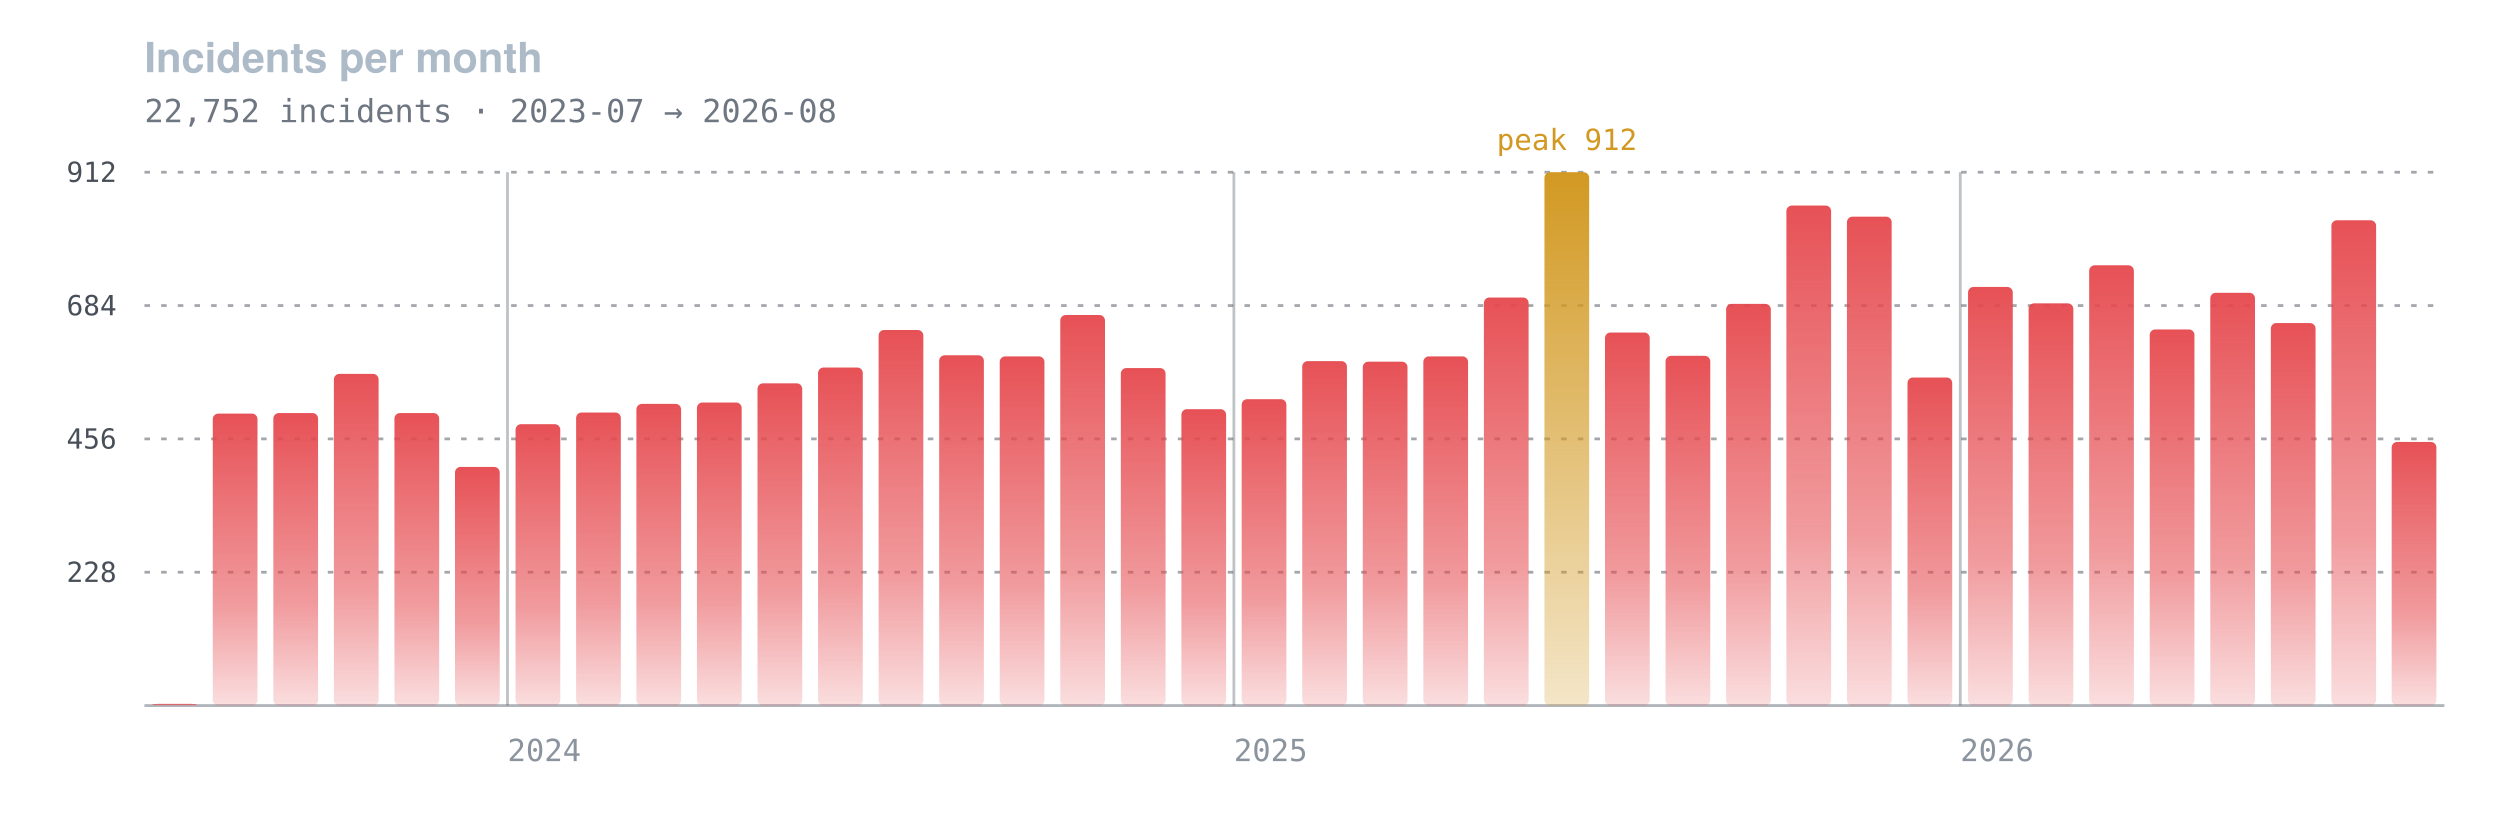
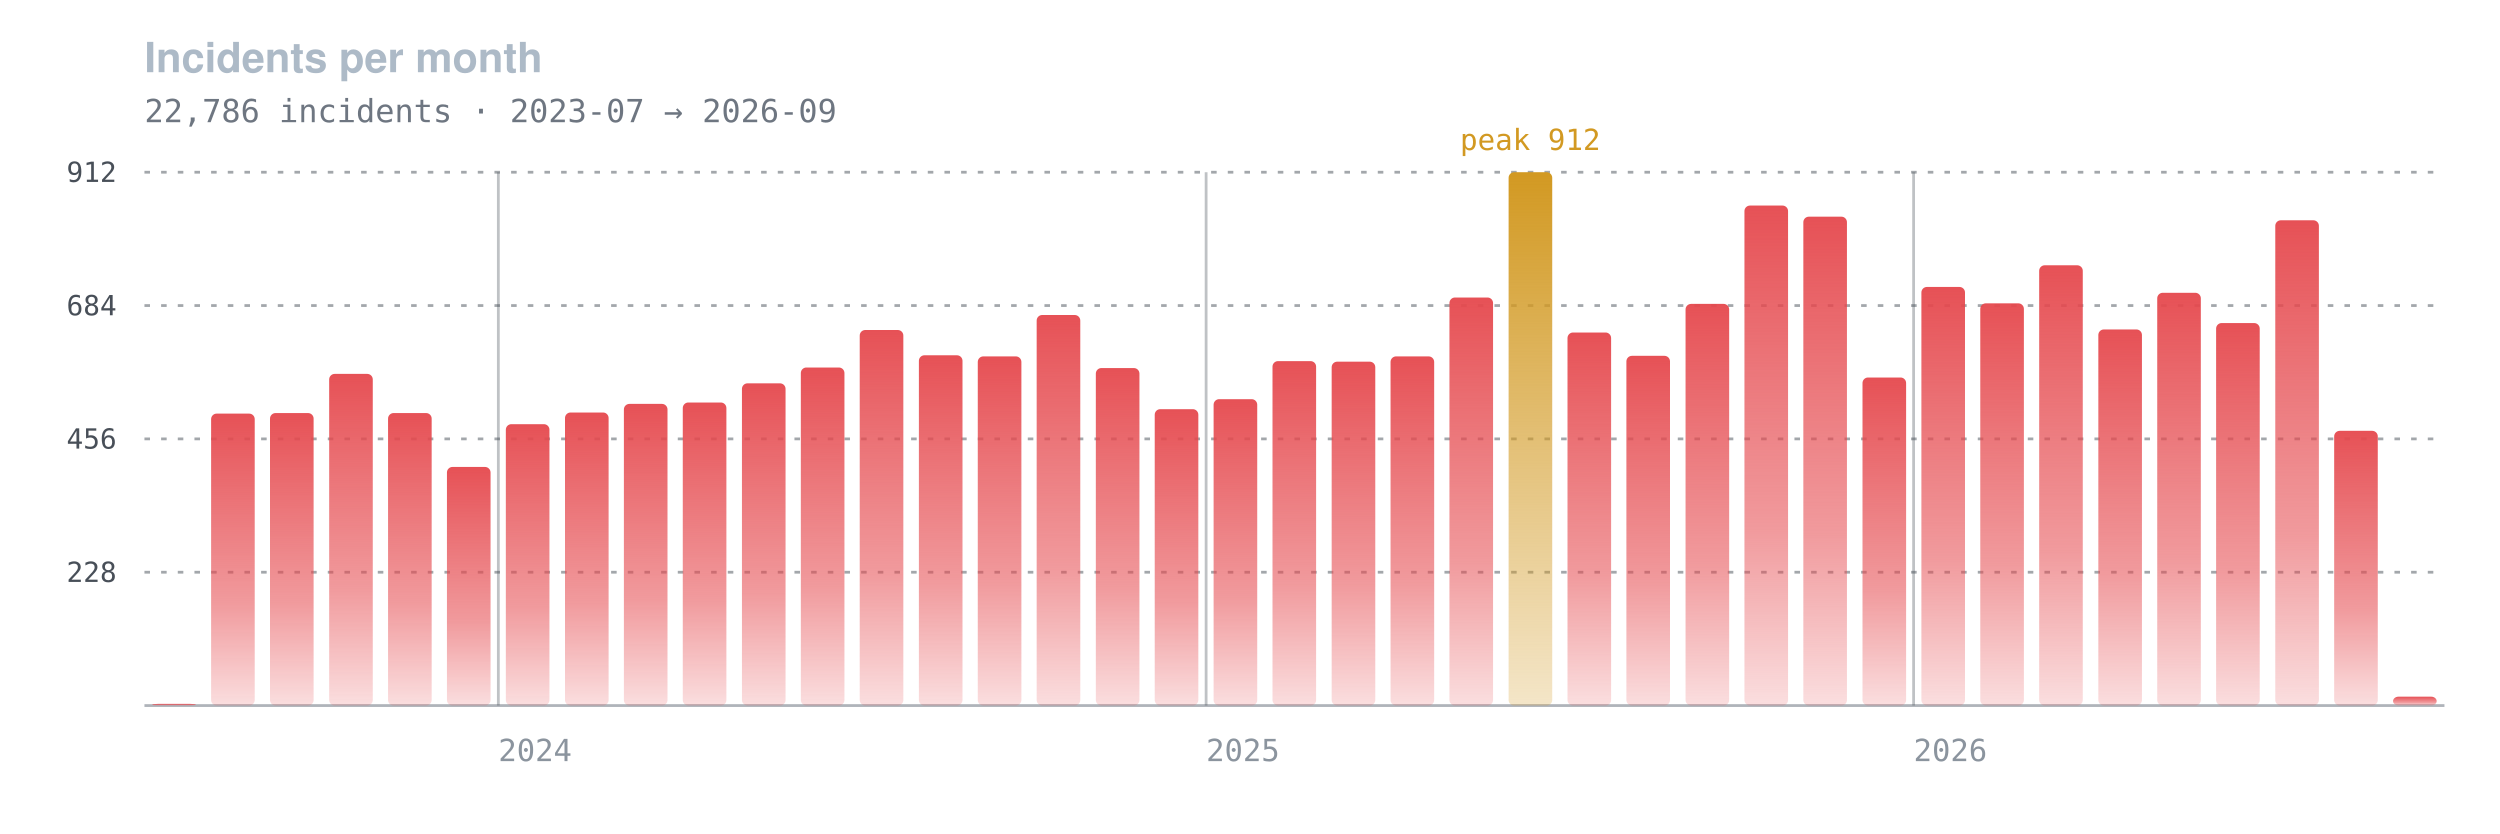
<svg xmlns="http://www.w3.org/2000/svg" viewBox="0 0 900 300" width="900" height="300" role="img">
  <defs>
    <linearGradient id="bg" x1="0" y1="0" x2="0" y2="1">
      <stop offset="0%" stop-color="#e5484d" stop-opacity="0.95" />
      <stop offset="65%" stop-color="#e5484d" stop-opacity="0.55" />
      <stop offset="100%" stop-color="#e5484d" stop-opacity="0.18" />
    </linearGradient>
    <linearGradient id="pk" x1="0" y1="0" x2="0" y2="1">
      <stop offset="0%" stop-color="#d29922" stop-opacity="1" />
      <stop offset="100%" stop-color="#d29922" stop-opacity="0.25" />
    </linearGradient>
  </defs>
  <text x="52" y="26" fill="#adbac7" font-size="15" font-family="-apple-system,BlinkMacSystemFont,Segoe UI,Helvetica,Arial,sans-serif" font-weight="600">Incidents per month</text>
-   <text x="52" y="44" fill="#6e7681" font-size="11.5" font-family="ui-monospace,SFMono-Regular,Menlo,Consolas,monospace">22,752 incidents · 2023-07 → 2026-08</text>
+   <text x="52" y="44" fill="#6e7681" font-size="11.5" font-family="ui-monospace,SFMono-Regular,Menlo,Consolas,monospace">22,786 incidents · 2023-07 → 2026-09</text>
  <line x1="52" y1="206.0" x2="880" y2="206.0" stroke="#484f58" stroke-width="1" stroke-dasharray="2 4" opacity="0.5" />
  <text x="42" y="209.5" fill="#484f58" font-size="10" font-family="ui-monospace,SFMono-Regular,Menlo,Consolas,monospace" text-anchor="end">228</text>
  <line x1="52" y1="158.0" x2="880" y2="158.0" stroke="#484f58" stroke-width="1" stroke-dasharray="2 4" opacity="0.5" />
  <text x="42" y="161.5" fill="#484f58" font-size="10" font-family="ui-monospace,SFMono-Regular,Menlo,Consolas,monospace" text-anchor="end">456</text>
  <line x1="52" y1="110.0" x2="880" y2="110.0" stroke="#484f58" stroke-width="1" stroke-dasharray="2 4" opacity="0.5" />
  <text x="42" y="113.5" fill="#484f58" font-size="10" font-family="ui-monospace,SFMono-Regular,Menlo,Consolas,monospace" text-anchor="end">684</text>
  <line x1="52" y1="62.0" x2="880" y2="62.0" stroke="#484f58" stroke-width="1" stroke-dasharray="2 4" opacity="0.5" />
  <text x="42" y="65.5" fill="#484f58" font-size="10" font-family="ui-monospace,SFMono-Regular,Menlo,Consolas,monospace" text-anchor="end">912</text>
  <line x1="52" y1="254" x2="880" y2="254" stroke="#6e7681" stroke-width="1" opacity="0.55" />
-   <rect x="54.8" y="253.4" width="16.1" height="0.6" rx="2" fill="url(#bg)" />
-   <rect x="76.6" y="148.9" width="16.1" height="105.1" rx="2" fill="url(#bg)" />
-   <rect x="98.4" y="148.7" width="16.1" height="105.3" rx="2" fill="url(#bg)" />
-   <rect x="120.2" y="134.6" width="16.1" height="119.4" rx="2" fill="url(#bg)" />
-   <rect x="142.0" y="148.7" width="16.1" height="105.3" rx="2" fill="url(#bg)" />
-   <rect x="163.8" y="168.1" width="16.1" height="85.9" rx="2" fill="url(#bg)" />
-   <rect x="185.6" y="152.7" width="16.1" height="101.3" rx="2" fill="url(#bg)" />
-   <line x1="182.7" y1="62" x2="182.7" y2="254" stroke="#484f58" stroke-width="1" opacity="0.35" />
-   <text x="182.7" y="274" fill="#8b949e" font-size="11" font-family="ui-monospace,SFMono-Regular,Menlo,Consolas,monospace">2024</text>
-   <rect x="207.4" y="148.5" width="16.1" height="105.5" rx="2" fill="url(#bg)" />
-   <rect x="229.1" y="145.4" width="16.1" height="108.6" rx="2" fill="url(#bg)" />
-   <rect x="250.9" y="144.9" width="16.1" height="109.1" rx="2" fill="url(#bg)" />
-   <rect x="272.7" y="138.0" width="16.1" height="116.0" rx="2" fill="url(#bg)" />
-   <rect x="294.5" y="132.3" width="16.1" height="121.7" rx="2" fill="url(#bg)" />
-   <rect x="316.3" y="118.8" width="16.1" height="135.2" rx="2" fill="url(#bg)" />
-   <rect x="338.1" y="127.9" width="16.1" height="126.1" rx="2" fill="url(#bg)" />
-   <rect x="359.9" y="128.3" width="16.1" height="125.7" rx="2" fill="url(#bg)" />
-   <rect x="381.7" y="113.4" width="16.1" height="140.6" rx="2" fill="url(#bg)" />
-   <rect x="403.5" y="132.5" width="16.1" height="121.5" rx="2" fill="url(#bg)" />
-   <rect x="425.3" y="147.3" width="16.1" height="106.7" rx="2" fill="url(#bg)" />
-   <rect x="447.0" y="143.7" width="16.1" height="110.3" rx="2" fill="url(#bg)" />
-   <line x1="444.2" y1="62" x2="444.2" y2="254" stroke="#484f58" stroke-width="1" opacity="0.35" />
-   <text x="444.2" y="274" fill="#8b949e" font-size="11" font-family="ui-monospace,SFMono-Regular,Menlo,Consolas,monospace">2025</text>
-   <rect x="468.8" y="130.0" width="16.1" height="124.0" rx="2" fill="url(#bg)" />
-   <rect x="490.6" y="130.2" width="16.1" height="123.8" rx="2" fill="url(#bg)" />
-   <rect x="512.4" y="128.3" width="16.1" height="125.7" rx="2" fill="url(#bg)" />
-   <rect x="534.2" y="107.1" width="16.1" height="146.9" rx="2" fill="url(#bg)" />
-   <rect x="556.0" y="62.0" width="16.1" height="192.0" rx="2" fill="url(#pk)" />
-   <rect x="577.8" y="119.7" width="16.1" height="134.3" rx="2" fill="url(#bg)" />
-   <rect x="599.6" y="128.1" width="16.1" height="125.9" rx="2" fill="url(#bg)" />
-   <rect x="621.4" y="109.4" width="16.1" height="144.6" rx="2" fill="url(#bg)" />
-   <rect x="643.1" y="74.0" width="16.1" height="180.0" rx="2" fill="url(#bg)" />
-   <rect x="664.9" y="78.0" width="16.1" height="176.0" rx="2" fill="url(#bg)" />
-   <rect x="686.7" y="135.9" width="16.1" height="118.1" rx="2" fill="url(#bg)" />
-   <rect x="708.5" y="103.3" width="16.1" height="150.7" rx="2" fill="url(#bg)" />
-   <line x1="705.7" y1="62" x2="705.7" y2="254" stroke="#484f58" stroke-width="1" opacity="0.35" />
-   <text x="705.7" y="274" fill="#8b949e" font-size="11" font-family="ui-monospace,SFMono-Regular,Menlo,Consolas,monospace">2026</text>
-   <rect x="730.3" y="109.2" width="16.1" height="144.8" rx="2" fill="url(#bg)" />
-   <rect x="752.1" y="95.5" width="16.1" height="158.5" rx="2" fill="url(#bg)" />
-   <rect x="773.9" y="118.6" width="16.1" height="135.4" rx="2" fill="url(#bg)" />
-   <rect x="795.7" y="105.4" width="16.1" height="148.6" rx="2" fill="url(#bg)" />
-   <rect x="817.5" y="116.3" width="16.1" height="137.7" rx="2" fill="url(#bg)" />
-   <rect x="839.3" y="79.3" width="16.1" height="174.7" rx="2" fill="url(#bg)" />
-   <rect x="861.0" y="159.1" width="16.1" height="94.9" rx="2" fill="url(#bg)" />
-   <text x="564.1" y="54.0" fill="#d29922" font-size="10.5" font-family="ui-monospace,SFMono-Regular,Menlo,Consolas,monospace" text-anchor="middle">peak 912</text>
+   <rect x="54.8" y="253.4" width="15.7" height="0.6" rx="2" fill="url(#bg)" />
+   <rect x="76.0" y="148.9" width="15.7" height="105.1" rx="2" fill="url(#bg)" />
+   <rect x="97.2" y="148.7" width="15.7" height="105.3" rx="2" fill="url(#bg)" />
+   <rect x="118.5" y="134.6" width="15.7" height="119.4" rx="2" fill="url(#bg)" />
+   <rect x="139.7" y="148.7" width="15.7" height="105.3" rx="2" fill="url(#bg)" />
+   <rect x="160.9" y="168.1" width="15.7" height="85.9" rx="2" fill="url(#bg)" />
+   <rect x="182.1" y="152.7" width="15.7" height="101.3" rx="2" fill="url(#bg)" />
+   <line x1="179.4" y1="62" x2="179.4" y2="254" stroke="#484f58" stroke-width="1" opacity="0.35" />
+   <text x="179.4" y="274" fill="#8b949e" font-size="11" font-family="ui-monospace,SFMono-Regular,Menlo,Consolas,monospace">2024</text>
+   <rect x="203.4" y="148.5" width="15.7" height="105.5" rx="2" fill="url(#bg)" />
+   <rect x="224.6" y="145.4" width="15.7" height="108.6" rx="2" fill="url(#bg)" />
+   <rect x="245.8" y="144.9" width="15.7" height="109.1" rx="2" fill="url(#bg)" />
+   <rect x="267.1" y="138.0" width="15.7" height="116.0" rx="2" fill="url(#bg)" />
+   <rect x="288.3" y="132.3" width="15.7" height="121.7" rx="2" fill="url(#bg)" />
+   <rect x="309.5" y="118.8" width="15.7" height="135.2" rx="2" fill="url(#bg)" />
+   <rect x="330.8" y="127.9" width="15.7" height="126.1" rx="2" fill="url(#bg)" />
+   <rect x="352.0" y="128.3" width="15.7" height="125.7" rx="2" fill="url(#bg)" />
+   <rect x="373.2" y="113.4" width="15.7" height="140.6" rx="2" fill="url(#bg)" />
+   <rect x="394.5" y="132.5" width="15.7" height="121.5" rx="2" fill="url(#bg)" />
+   <rect x="415.7" y="147.3" width="15.7" height="106.7" rx="2" fill="url(#bg)" />
+   <rect x="436.9" y="143.7" width="15.7" height="110.3" rx="2" fill="url(#bg)" />
+   <line x1="434.2" y1="62" x2="434.2" y2="254" stroke="#484f58" stroke-width="1" opacity="0.35" />
+   <text x="434.2" y="274" fill="#8b949e" font-size="11" font-family="ui-monospace,SFMono-Regular,Menlo,Consolas,monospace">2025</text>
+   <rect x="458.1" y="130.0" width="15.7" height="124.0" rx="2" fill="url(#bg)" />
+   <rect x="479.4" y="130.2" width="15.7" height="123.8" rx="2" fill="url(#bg)" />
+   <rect x="500.6" y="128.3" width="15.7" height="125.7" rx="2" fill="url(#bg)" />
+   <rect x="521.8" y="107.1" width="15.7" height="146.9" rx="2" fill="url(#bg)" />
+   <rect x="543.1" y="62.0" width="15.7" height="192.0" rx="2" fill="url(#pk)" />
+   <rect x="564.3" y="119.7" width="15.7" height="134.3" rx="2" fill="url(#bg)" />
+   <rect x="585.5" y="128.1" width="15.7" height="125.9" rx="2" fill="url(#bg)" />
+   <rect x="606.8" y="109.4" width="15.7" height="144.6" rx="2" fill="url(#bg)" />
+   <rect x="628.0" y="74.0" width="15.7" height="180.0" rx="2" fill="url(#bg)" />
+   <rect x="649.2" y="78.0" width="15.7" height="176.0" rx="2" fill="url(#bg)" />
+   <rect x="670.5" y="135.9" width="15.7" height="118.1" rx="2" fill="url(#bg)" />
+   <rect x="691.7" y="103.3" width="15.7" height="150.7" rx="2" fill="url(#bg)" />
+   <line x1="688.9" y1="62" x2="688.9" y2="254" stroke="#484f58" stroke-width="1" opacity="0.35" />
+   <text x="688.9" y="274" fill="#8b949e" font-size="11" font-family="ui-monospace,SFMono-Regular,Menlo,Consolas,monospace">2026</text>
+   <rect x="712.9" y="109.2" width="15.7" height="144.8" rx="2" fill="url(#bg)" />
+   <rect x="734.1" y="95.5" width="15.7" height="158.5" rx="2" fill="url(#bg)" />
+   <rect x="755.4" y="118.6" width="15.7" height="135.4" rx="2" fill="url(#bg)" />
+   <rect x="776.6" y="105.4" width="15.7" height="148.6" rx="2" fill="url(#bg)" />
+   <rect x="797.8" y="116.3" width="15.7" height="137.7" rx="2" fill="url(#bg)" />
+   <rect x="819.1" y="79.3" width="15.7" height="174.7" rx="2" fill="url(#bg)" />
+   <rect x="840.3" y="155.1" width="15.7" height="98.9" rx="2" fill="url(#bg)" />
+   <rect x="861.5" y="250.8" width="15.7" height="3.2" rx="2" fill="url(#bg)" />
+   <text x="550.9" y="54.0" fill="#d29922" font-size="10.5" font-family="ui-monospace,SFMono-Regular,Menlo,Consolas,monospace" text-anchor="middle">peak 912</text>
</svg>
